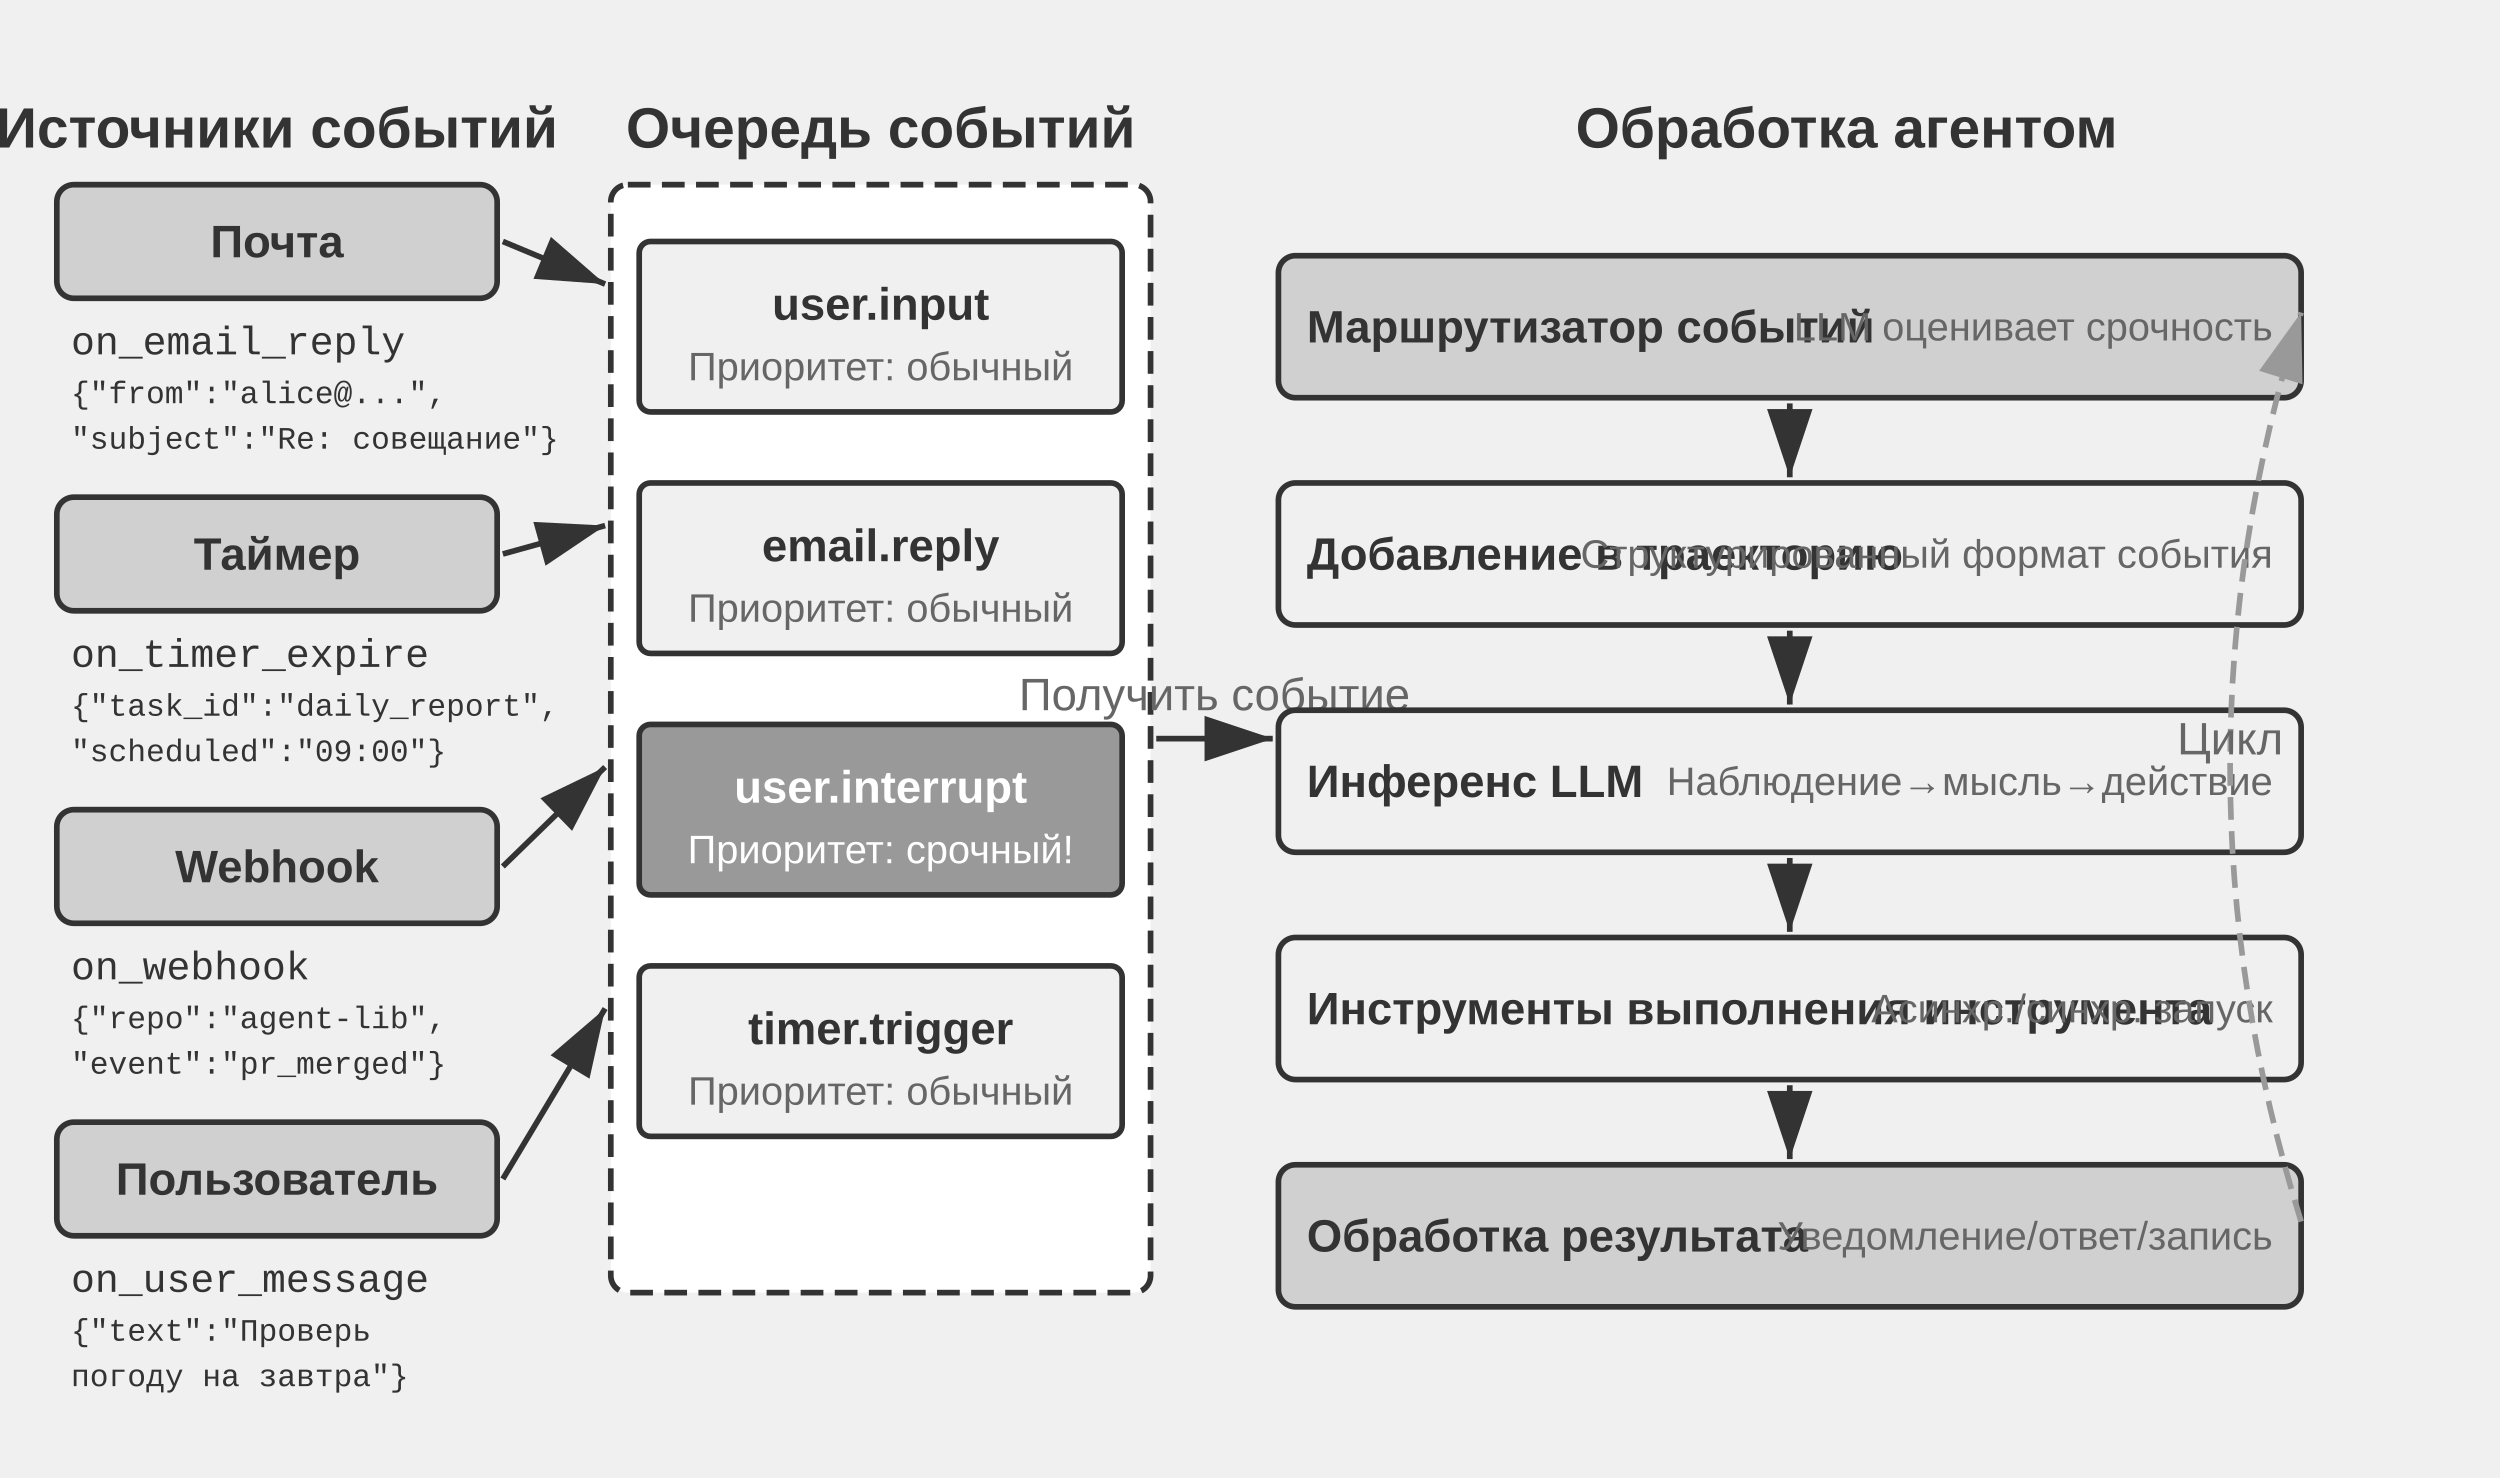
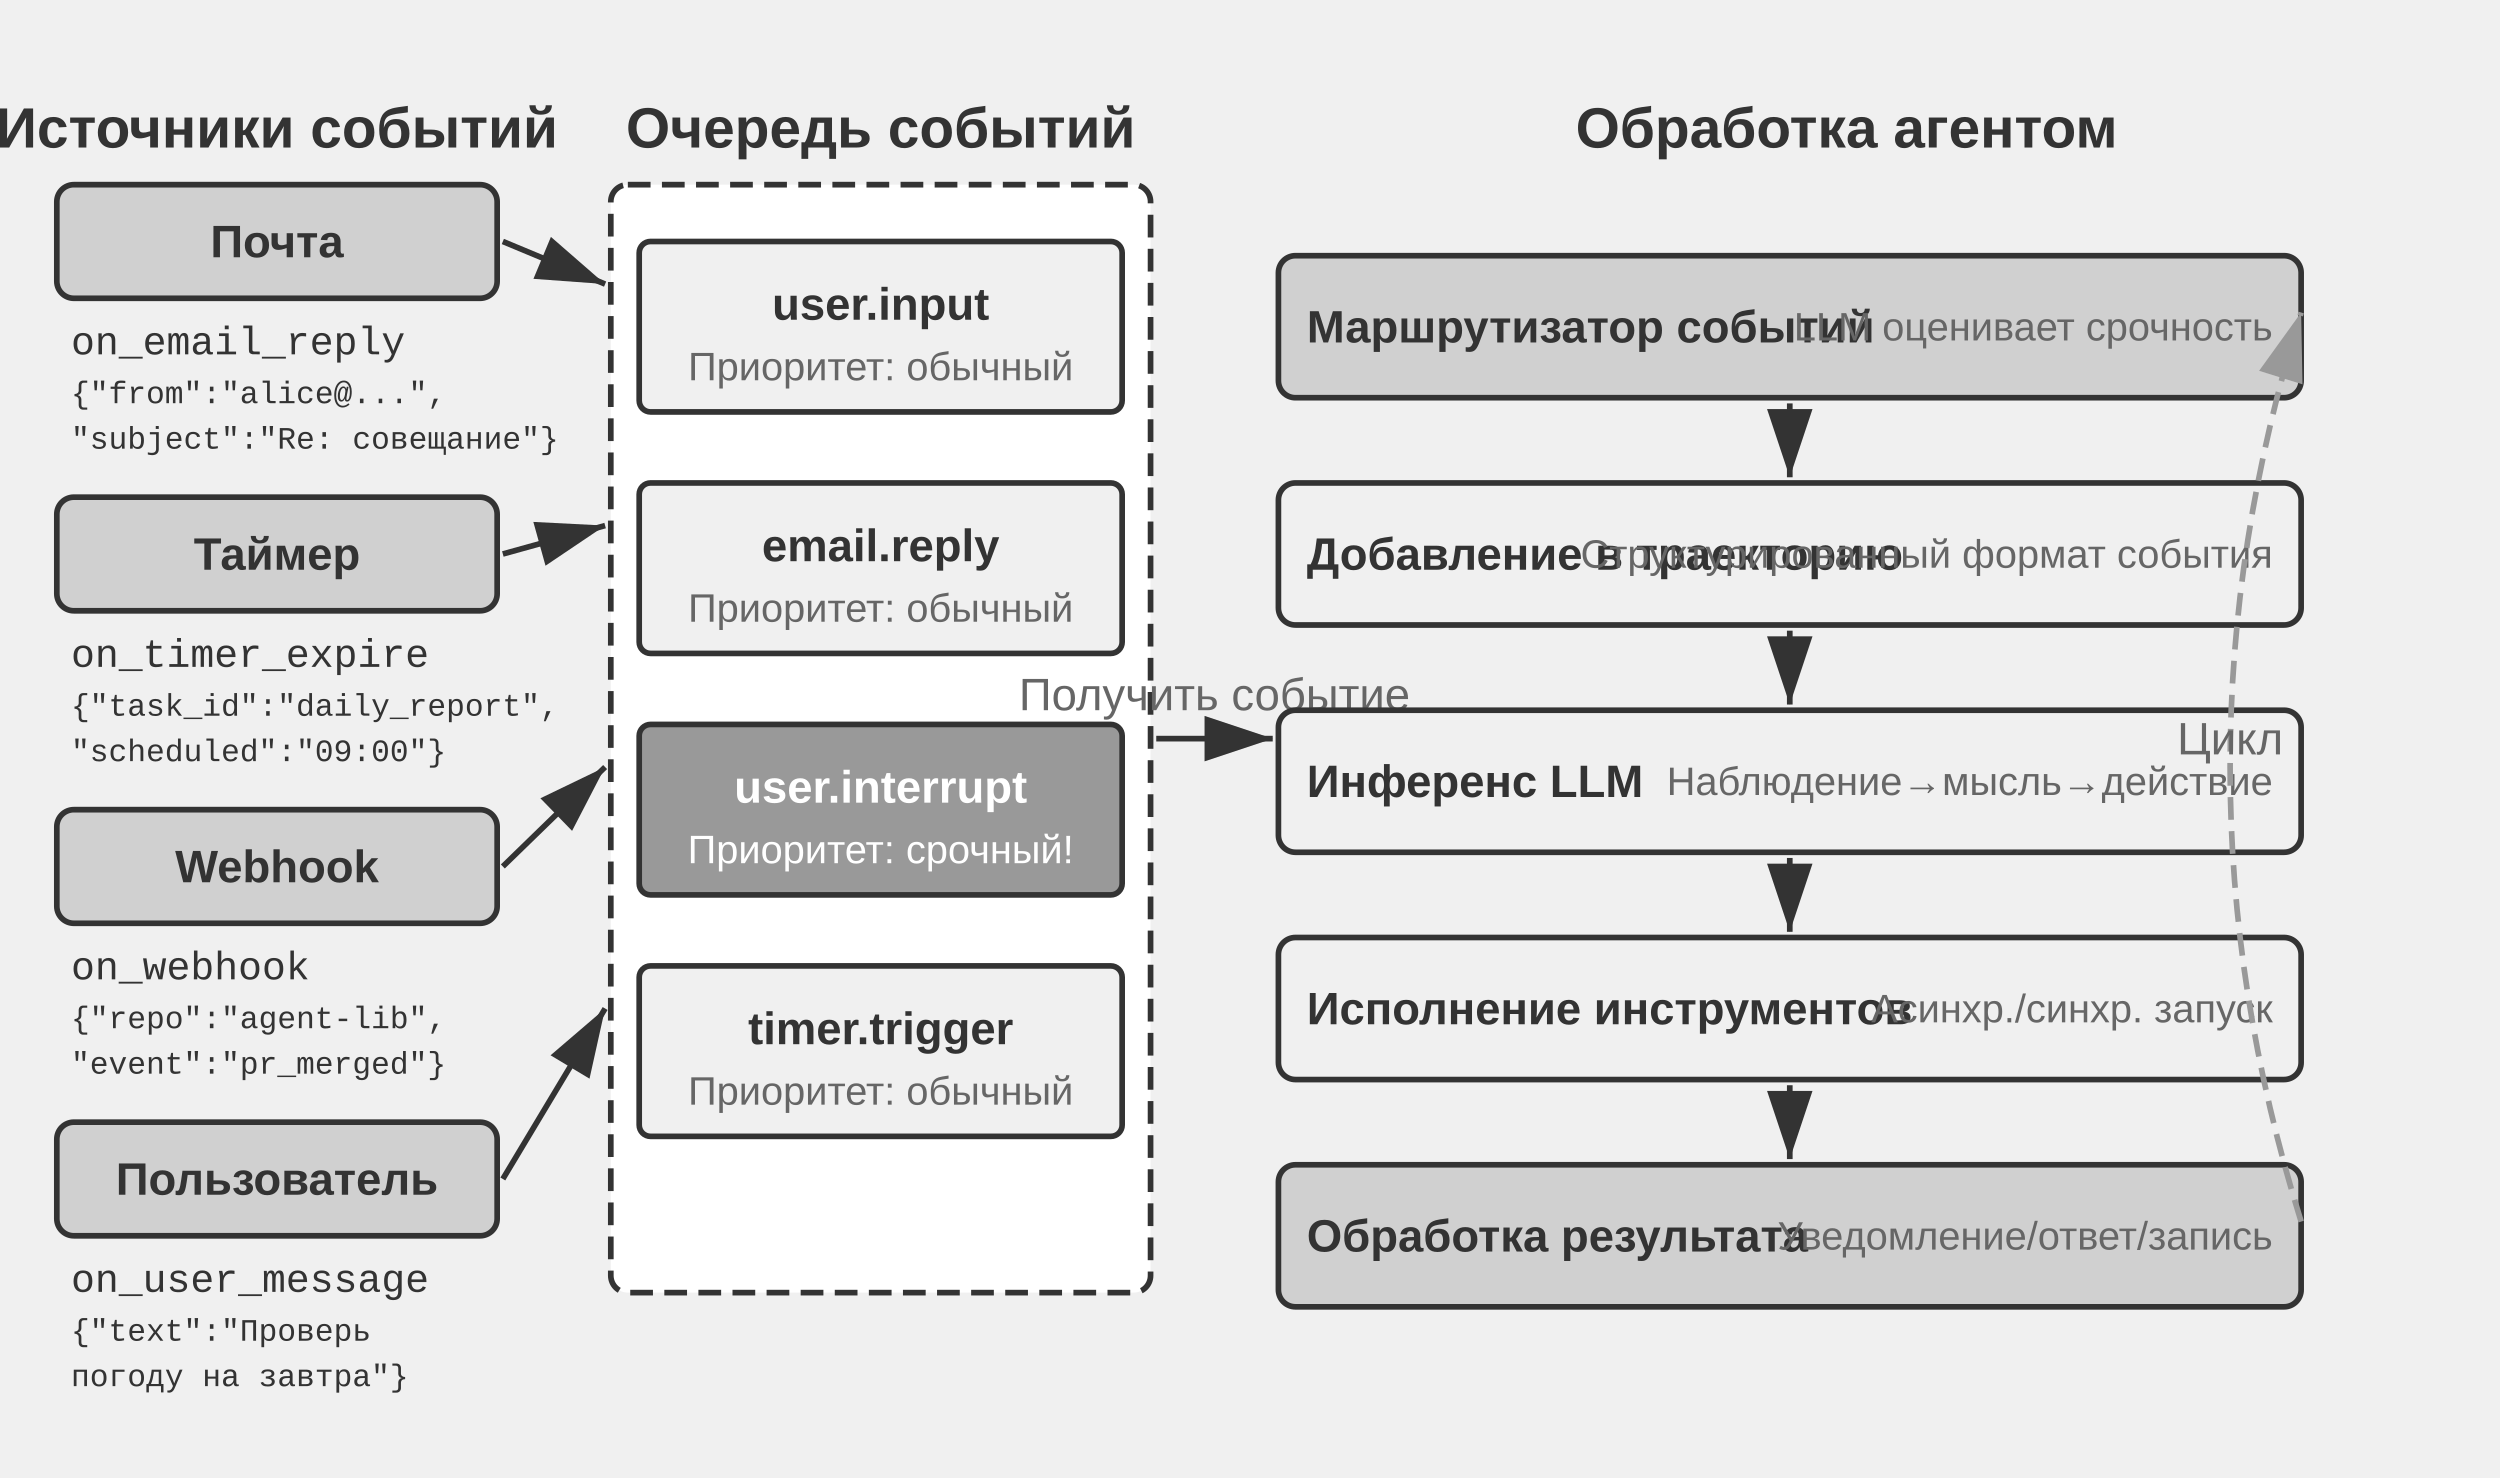
<svg xmlns="http://www.w3.org/2000/svg" viewBox="0 20 880 520" width="880" height="520" style="background:#ffffff">
  <defs>
    <marker id="ah" markerWidth="12" markerHeight="8" refX="12" refY="4" orient="auto">
      <polygon points="0 0, 12 4, 0 8" fill="#333333" />
    </marker>
    <marker id="ah-light" markerWidth="12" markerHeight="8" refX="12" refY="4" orient="auto">
      <polygon points="0 0, 12 4, 0 8" fill="#999999" />
    </marker>
  </defs>
  <text x="97.5" y="65" font-family="Arial, 'Helvetica Neue', Helvetica, 'PingFang SC', 'Microsoft YaHei', sans-serif" font-size="20" fill="#333333" text-anchor="middle" dominant-baseline="central" font-weight="bold" textLength="183.0" lengthAdjust="spacingAndGlyphs">Источники событий</text>
  <rect x="20" y="85" width="155" height="40" rx="6" fill="#d0d0d0" stroke="#333333" stroke-width="2" />
  <text x="97.5" y="105.0" font-family="Arial, 'Helvetica Neue', Helvetica, 'PingFang SC', 'Microsoft YaHei', sans-serif" font-size="16.0" fill="#333333" text-anchor="middle" dominant-baseline="central" font-weight="bold">Почта</text>
  <text x="25" y="141" font-family="'Courier New', Courier, monospace" font-size="14" fill="#333333" text-anchor="start" dominant-baseline="central">on_email_reply</text>
  <text x="25" y="159" font-family="'Courier New', Courier, monospace" font-size="11" fill="#333333" text-anchor="start" dominant-baseline="central">{"from":"alice@...",</text>
  <text x="25" y="175" font-family="'Courier New', Courier, monospace" font-size="11" fill="#333333" text-anchor="start" dominant-baseline="central"> "subject":"Re: совещание"}</text>
  <rect x="20" y="195" width="155" height="40" rx="6" fill="#d0d0d0" stroke="#333333" stroke-width="2" />
  <text x="97.5" y="215.0" font-family="Arial, 'Helvetica Neue', Helvetica, 'PingFang SC', 'Microsoft YaHei', sans-serif" font-size="16.0" fill="#333333" text-anchor="middle" dominant-baseline="central" font-weight="bold">Таймер</text>
  <text x="25" y="251" font-family="'Courier New', Courier, monospace" font-size="14" fill="#333333" text-anchor="start" dominant-baseline="central">on_timer_expire</text>
  <text x="25" y="269" font-family="'Courier New', Courier, monospace" font-size="11" fill="#333333" text-anchor="start" dominant-baseline="central">{"task_id":"daily_report",</text>
  <text x="25" y="285" font-family="'Courier New', Courier, monospace" font-size="11" fill="#333333" text-anchor="start" dominant-baseline="central"> "scheduled":"09:00"}</text>
  <rect x="20" y="305" width="155" height="40" rx="6" fill="#d0d0d0" stroke="#333333" stroke-width="2" />
  <text x="97.5" y="325.0" font-family="Arial, 'Helvetica Neue', Helvetica, 'PingFang SC', 'Microsoft YaHei', sans-serif" font-size="16.0" fill="#333333" text-anchor="middle" dominant-baseline="central" font-weight="bold">Webhook</text>
  <text x="25" y="361" font-family="'Courier New', Courier, monospace" font-size="14" fill="#333333" text-anchor="start" dominant-baseline="central">on_webhook</text>
  <text x="25" y="379" font-family="'Courier New', Courier, monospace" font-size="11" fill="#333333" text-anchor="start" dominant-baseline="central">{"repo":"agent-lib",</text>
  <text x="25" y="395" font-family="'Courier New', Courier, monospace" font-size="11" fill="#333333" text-anchor="start" dominant-baseline="central"> "event":"pr_merged"}</text>
  <rect x="20" y="415" width="155" height="40" rx="6" fill="#d0d0d0" stroke="#333333" stroke-width="2" />
  <text x="97.5" y="435.0" font-family="Arial, 'Helvetica Neue', Helvetica, 'PingFang SC', 'Microsoft YaHei', sans-serif" font-size="16.0" fill="#333333" text-anchor="middle" dominant-baseline="central" font-weight="bold">Пользователь</text>
  <text x="25" y="471" font-family="'Courier New', Courier, monospace" font-size="14" fill="#333333" text-anchor="start" dominant-baseline="central">on_user_message</text>
  <text x="25" y="489" font-family="'Courier New', Courier, monospace" font-size="11" fill="#333333" text-anchor="start" dominant-baseline="central">{"text":"Проверь</text>
  <text x="25" y="505" font-family="'Courier New', Courier, monospace" font-size="11" fill="#333333" text-anchor="start" dominant-baseline="central"> погоду на завтра"}</text>
  <text x="310.0" y="65" font-family="Arial, 'Helvetica Neue', Helvetica, 'PingFang SC', 'Microsoft YaHei', sans-serif" font-size="20" fill="#333333" text-anchor="middle" dominant-baseline="central" font-weight="bold">Очередь событий</text>
  <rect x="215" y="85" width="190" height="390" rx="6" fill="#ffffff" stroke="#333333" stroke-width="2" stroke-dasharray="8,4" />
  <rect x="225" y="105" width="170" height="60" rx="4" fill="#f0f0f0" stroke="#333333" stroke-width="2" />
  <text x="310.0" y="127" font-family="Arial, 'Helvetica Neue', Helvetica, 'PingFang SC', 'Microsoft YaHei', sans-serif" font-size="16" fill="#333333" text-anchor="middle" dominant-baseline="central" font-weight="bold">user.input</text>
  <text x="310.0" y="149" font-family="Arial, 'Helvetica Neue', Helvetica, 'PingFang SC', 'Microsoft YaHei', sans-serif" font-size="14" fill="#666666" text-anchor="middle" dominant-baseline="central" font-weight="normal">Приоритет: обычный</text>
  <rect x="225" y="190" width="170" height="60" rx="4" fill="#f0f0f0" stroke="#333333" stroke-width="2" />
  <text x="310.0" y="212" font-family="Arial, 'Helvetica Neue', Helvetica, 'PingFang SC', 'Microsoft YaHei', sans-serif" font-size="16" fill="#333333" text-anchor="middle" dominant-baseline="central" font-weight="bold">email.reply</text>
  <text x="310.0" y="234" font-family="Arial, 'Helvetica Neue', Helvetica, 'PingFang SC', 'Microsoft YaHei', sans-serif" font-size="14" fill="#666666" text-anchor="middle" dominant-baseline="central" font-weight="normal">Приоритет: обычный</text>
  <rect x="225" y="275" width="170" height="60" rx="4" fill="#999999" stroke="#333333" stroke-width="2" />
  <text x="310.0" y="297" font-family="Arial, 'Helvetica Neue', Helvetica, 'PingFang SC', 'Microsoft YaHei', sans-serif" font-size="16" fill="#ffffff" text-anchor="middle" dominant-baseline="central" font-weight="bold">user.interrupt</text>
  <text x="310.0" y="319" font-family="Arial, 'Helvetica Neue', Helvetica, 'PingFang SC', 'Microsoft YaHei', sans-serif" font-size="14" fill="#ffffff" text-anchor="middle" dominant-baseline="central" font-weight="normal">Приоритет: срочный!</text>
  <rect x="225" y="360" width="170" height="60" rx="4" fill="#f0f0f0" stroke="#333333" stroke-width="2" />
  <text x="310.0" y="382" font-family="Arial, 'Helvetica Neue', Helvetica, 'PingFang SC', 'Microsoft YaHei', sans-serif" font-size="16" fill="#333333" text-anchor="middle" dominant-baseline="central" font-weight="bold">timer.trigger</text>
  <text x="310.0" y="404" font-family="Arial, 'Helvetica Neue', Helvetica, 'PingFang SC', 'Microsoft YaHei', sans-serif" font-size="14" fill="#666666" text-anchor="middle" dominant-baseline="central" font-weight="normal">Приоритет: обычный</text>
  <line x1="177" y1="105" x2="213" y2="120" stroke="#333333" stroke-width="2" marker-end="url(#ah)" />
  <line x1="177" y1="215" x2="213" y2="205" stroke="#333333" stroke-width="2" marker-end="url(#ah)" />
  <line x1="177" y1="325" x2="213" y2="290" stroke="#333333" stroke-width="2" marker-end="url(#ah)" />
  <line x1="177" y1="435" x2="213" y2="375" stroke="#333333" stroke-width="2" marker-end="url(#ah)" />
  <text x="650" y="65" font-family="Arial, 'Helvetica Neue', Helvetica, 'PingFang SC', 'Microsoft YaHei', sans-serif" font-size="20" fill="#333333" text-anchor="middle" dominant-baseline="central" font-weight="bold">Обработка агентом</text>
  <line x1="407" y1="280" x2="448" y2="280" stroke="#333333" stroke-width="2" marker-end="url(#ah)" />
  <text x="427.5" y="270.0" font-family="Arial, 'Helvetica Neue', Helvetica, 'PingFang SC', 'Microsoft YaHei', sans-serif" font-size="16" fill="#666666" text-anchor="middle">Получить событие</text>
  <rect x="450" y="110" width="360" height="50" rx="6" fill="#d0d0d0" stroke="#333333" stroke-width="2" />
  <text x="460" y="135.0" font-family="Arial, 'Helvetica Neue', Helvetica, 'PingFang SC', 'Microsoft YaHei', sans-serif" font-size="16" fill="#333333" text-anchor="start" dominant-baseline="central" font-weight="bold" textLength="190.0" lengthAdjust="spacingAndGlyphs">Маршрутизатор событий</text>
  <text x="800" y="135.0" font-family="Arial, 'Helvetica Neue', Helvetica, 'PingFang SC', 'Microsoft YaHei', sans-serif" font-size="14" fill="#666666" text-anchor="end" dominant-baseline="central" font-weight="normal" textLength="145.0" lengthAdjust="spacingAndGlyphs">LLM оценивает срочность</text>
  <line x1="630.0" y1="162" x2="630.0" y2="188" stroke="#333333" stroke-width="2" marker-end="url(#ah)" />
  <rect x="450" y="190" width="360" height="50" rx="6" fill="#f0f0f0" stroke="#333333" stroke-width="2" />
  <text x="460" y="215.0" font-family="Arial, 'Helvetica Neue', Helvetica, 'PingFang SC', 'Microsoft YaHei', sans-serif" font-size="16" fill="#333333" text-anchor="start" dominant-baseline="central" font-weight="bold" textLength="190.0" lengthAdjust="spacingAndGlyphs">Добавление в траекторию</text>
  <text x="800" y="215.0" font-family="Arial, 'Helvetica Neue', Helvetica, 'PingFang SC', 'Microsoft YaHei', sans-serif" font-size="14" fill="#666666" text-anchor="end" dominant-baseline="central" font-weight="normal" textLength="145.0" lengthAdjust="spacingAndGlyphs">Структурированный формат события</text>
  <line x1="630.0" y1="242" x2="630.0" y2="268" stroke="#333333" stroke-width="2" marker-end="url(#ah)" />
  <rect x="450" y="270" width="360" height="50" rx="6" fill="#f0f0f0" stroke="#333333" stroke-width="2" />
  <text x="460" y="295.0" font-family="Arial, 'Helvetica Neue', Helvetica, 'PingFang SC', 'Microsoft YaHei', sans-serif" font-size="16" fill="#333333" text-anchor="start" dominant-baseline="central" font-weight="bold">Инференс LLM</text>
  <text x="800" y="295.0" font-family="Arial, 'Helvetica Neue', Helvetica, 'PingFang SC', 'Microsoft YaHei', sans-serif" font-size="14" fill="#666666" text-anchor="end" dominant-baseline="central" font-weight="normal" textLength="145.0" lengthAdjust="spacingAndGlyphs">Наблюдение→мысль→действие</text>
  <line x1="630.0" y1="322" x2="630.0" y2="348" stroke="#333333" stroke-width="2" marker-end="url(#ah)" />
  <rect x="450" y="350" width="360" height="50" rx="6" fill="#f0f0f0" stroke="#333333" stroke-width="2" />
-   <text x="460" y="375.0" font-family="Arial, 'Helvetica Neue', Helvetica, 'PingFang SC', 'Microsoft YaHei', sans-serif" font-size="16" fill="#333333" text-anchor="start" dominant-baseline="central" font-weight="bold" textLength="190.0" lengthAdjust="spacingAndGlyphs">Инструменты выполнения инструмента</text>
+   <text x="460" y="375.0" font-family="Arial, 'Helvetica Neue', Helvetica, 'PingFang SC', 'Microsoft YaHei', sans-serif" font-size="16" fill="#333333" text-anchor="start" dominant-baseline="central" font-weight="bold" textLength="190.0" lengthAdjust="spacingAndGlyphs">Исполнение инструментов</text>
  <text x="800" y="375.0" font-family="Arial, 'Helvetica Neue', Helvetica, 'PingFang SC', 'Microsoft YaHei', sans-serif" font-size="14" fill="#666666" text-anchor="end" dominant-baseline="central" font-weight="normal" textLength="145.0" lengthAdjust="spacingAndGlyphs">Асинхр./синхр. запуск</text>
  <line x1="630.0" y1="402" x2="630.0" y2="428" stroke="#333333" stroke-width="2" marker-end="url(#ah)" />
  <rect x="450" y="430" width="360" height="50" rx="6" fill="#d0d0d0" stroke="#333333" stroke-width="2" />
  <text x="460" y="455.0" font-family="Arial, 'Helvetica Neue', Helvetica, 'PingFang SC', 'Microsoft YaHei', sans-serif" font-size="16" fill="#333333" text-anchor="start" dominant-baseline="central" font-weight="bold">Обработка результата</text>
  <text x="800" y="455.0" font-family="Arial, 'Helvetica Neue', Helvetica, 'PingFang SC', 'Microsoft YaHei', sans-serif" font-size="14" fill="#666666" text-anchor="end" dominant-baseline="central" font-weight="normal" textLength="145.0" lengthAdjust="spacingAndGlyphs">Уведомление/ответ/запись</text>
  <path d="M 810,450 Q 760.0,290.0 810,130" fill="none" stroke="#999999" stroke-width="2" stroke-dasharray="8,4" marker-end="url(#ah-light)" />
  <text x="785.0" y="280.0" font-family="Arial, 'Helvetica Neue', Helvetica, 'PingFang SC', 'Microsoft YaHei', sans-serif" font-size="16" fill="#666666" text-anchor="middle" dominant-baseline="central" font-weight="normal">Цикл</text>
</svg>
